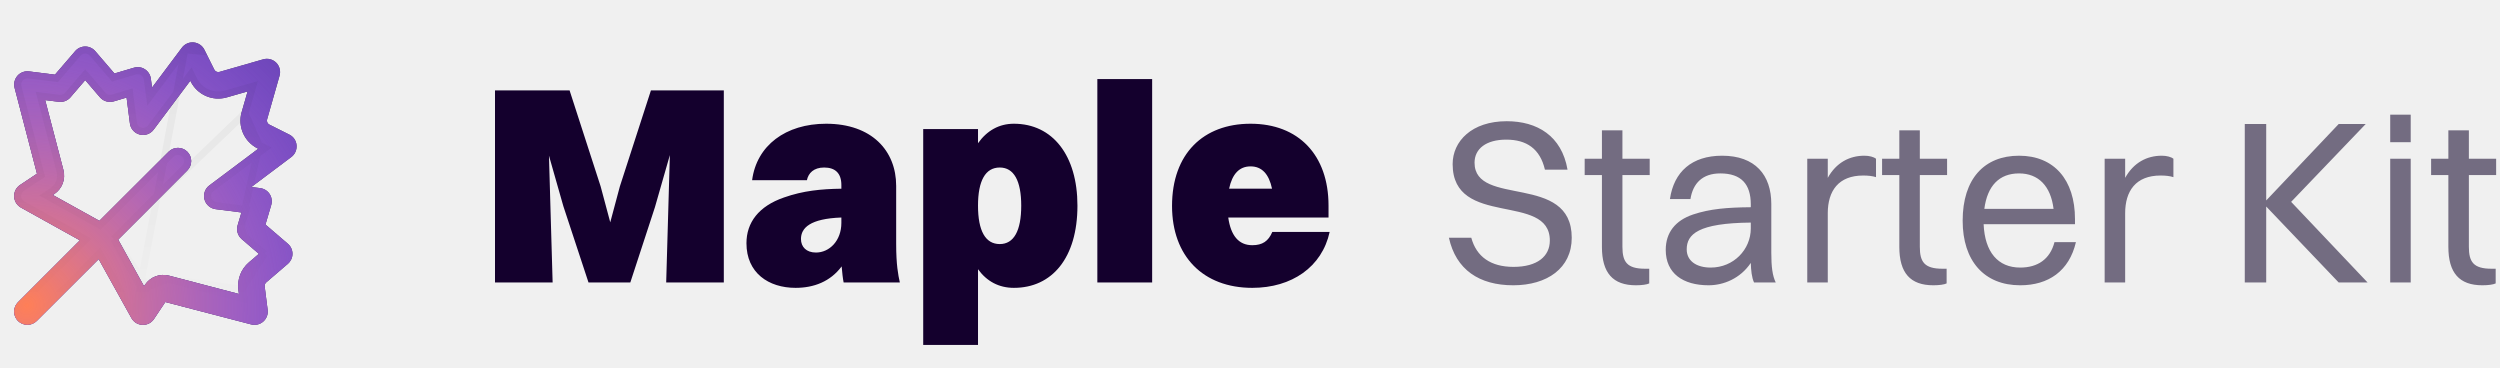
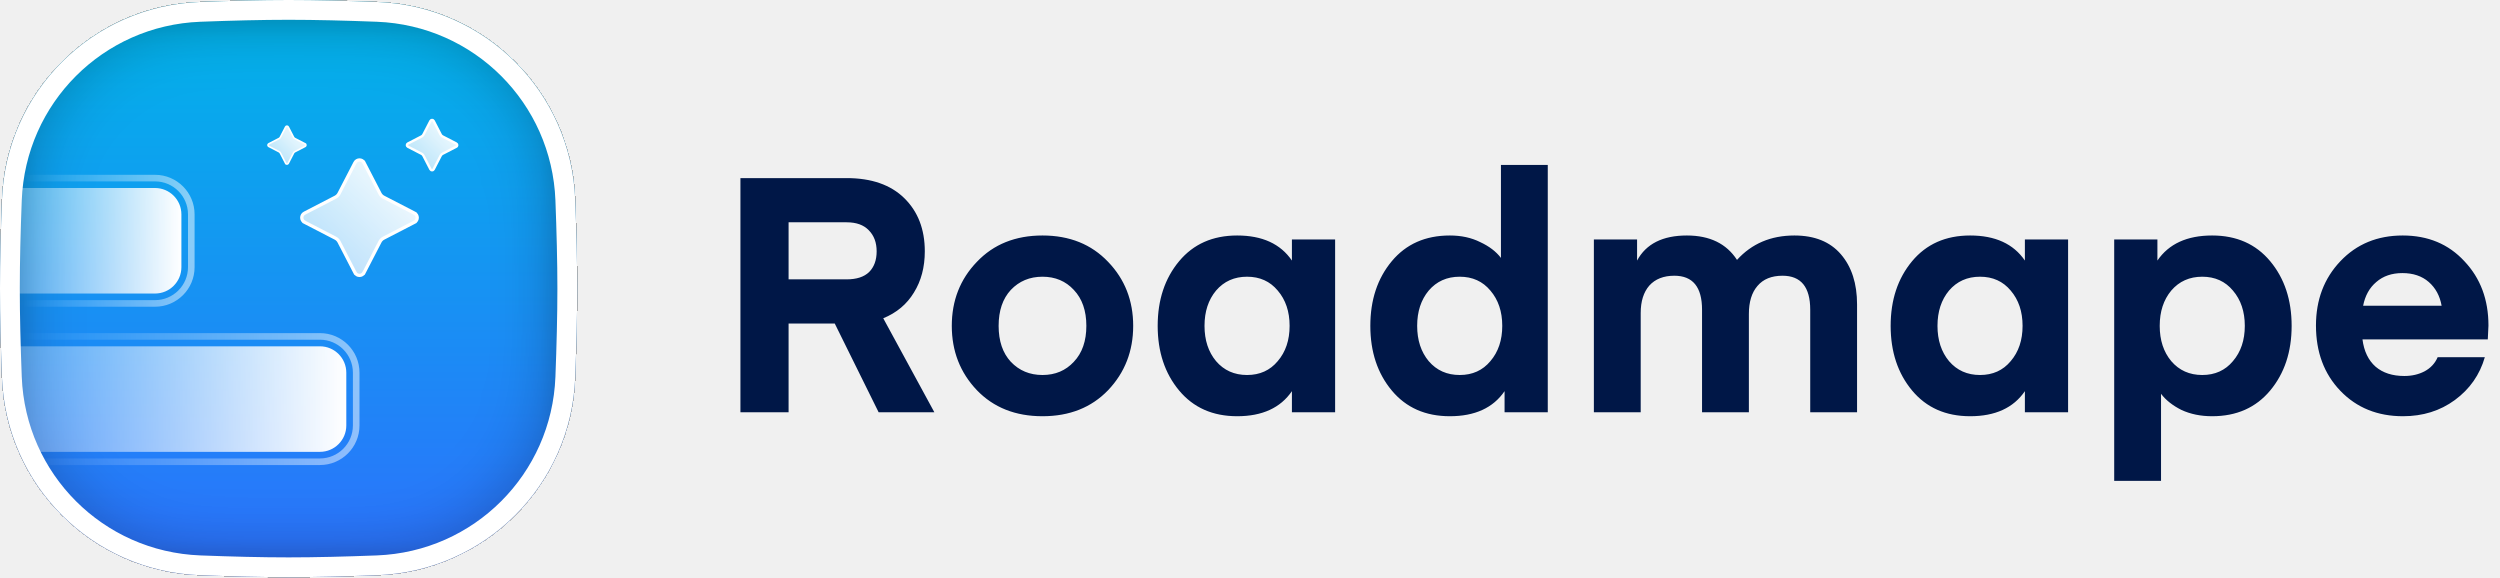
- <svg xmlns="http://www.w3.org/2000/svg" width="177" height="26" viewBox="0 0 177 26" fill="none">
-   <path d="M14.47 3.52C14.325 3.231 14.04 3.036 13.716 3.004C13.392 2.973 13.076 3.114 12.88 3.375L10.763 6.203L10.681 5.574C10.646 5.301 10.494 5.059 10.263 4.907C10.033 4.754 9.748 4.715 9.486 4.793L8.103 5.203L6.744 3.621C6.564 3.414 6.306 3.293 6.033 3.293C5.76 3.293 5.498 3.414 5.322 3.621L3.892 5.285L2.057 5.055C1.748 5.016 1.439 5.133 1.236 5.367C1.033 5.602 0.955 5.918 1.033 6.219L2.619 12.297L1.42 13.098C1.146 13.277 0.99 13.59 1.002 13.914C1.014 14.238 1.197 14.535 1.482 14.695L5.658 17.015L1.275 21.398C0.908 21.765 0.908 22.359 1.275 22.722C1.643 23.085 2.236 23.089 2.6 22.722L6.986 18.343L9.306 22.519C9.466 22.804 9.759 22.988 10.087 22.999C10.415 23.011 10.724 22.855 10.904 22.581L11.704 21.382L17.782 22.968C18.083 23.046 18.403 22.972 18.638 22.765C18.872 22.558 18.989 22.253 18.95 21.945L18.739 20.273C18.728 20.168 18.767 20.066 18.845 19.996L20.38 18.679C20.587 18.5 20.708 18.242 20.708 17.968C20.708 17.695 20.587 17.433 20.38 17.258L18.794 15.898L19.204 14.515C19.282 14.25 19.239 13.969 19.091 13.738C18.942 13.508 18.696 13.355 18.423 13.32L17.798 13.238L20.626 11.117C20.888 10.922 21.024 10.605 20.997 10.281C20.97 9.957 20.774 9.672 20.481 9.527L19.071 8.82C18.939 8.754 18.868 8.598 18.911 8.453L19.794 5.36C19.888 5.032 19.798 4.68 19.556 4.438C19.314 4.196 18.962 4.106 18.634 4.2L15.54 5.09C15.396 5.133 15.243 5.063 15.173 4.93L14.47 3.52ZM8.365 16.965L13.263 12.066C13.63 11.699 13.63 11.105 13.263 10.742C12.896 10.379 12.302 10.375 11.939 10.742L7.037 15.636L3.74 13.805L3.846 13.734C4.4 13.363 4.658 12.684 4.49 12.039L3.197 7.086L4.162 7.207C4.474 7.246 4.787 7.125 4.99 6.887L6.033 5.672L7.076 6.887C7.318 7.168 7.701 7.281 8.056 7.176L8.962 6.906L9.197 8.734C9.244 9.113 9.517 9.426 9.888 9.524C10.259 9.621 10.65 9.484 10.877 9.18L13.474 5.715L13.501 5.77C13.97 6.711 15.044 7.184 16.056 6.895L17.529 6.473L17.107 7.945C16.818 8.957 17.29 10.031 18.232 10.504L18.286 10.531L14.822 13.129C14.517 13.359 14.38 13.75 14.478 14.117C14.575 14.484 14.888 14.758 15.267 14.808L17.095 15.043L16.825 15.949C16.72 16.304 16.833 16.687 17.114 16.929L18.329 17.972L17.622 18.578C17.064 19.054 16.782 19.781 16.876 20.511L16.915 20.812L11.962 19.515C11.318 19.347 10.638 19.605 10.267 20.16L10.197 20.265L8.365 16.965Z" fill="#0D001D" />
-   <path d="M14.47 3.52C14.325 3.231 14.04 3.036 13.716 3.004C13.392 2.973 13.076 3.114 12.88 3.375L10.763 6.203L10.681 5.574C10.646 5.301 10.494 5.059 10.263 4.907C10.033 4.754 9.748 4.715 9.486 4.793L8.103 5.203L6.744 3.621C6.564 3.414 6.306 3.293 6.033 3.293C5.76 3.293 5.498 3.414 5.322 3.621L3.892 5.285L2.057 5.055C1.748 5.016 1.439 5.133 1.236 5.367C1.033 5.602 0.955 5.918 1.033 6.219L2.619 12.297L1.42 13.098C1.146 13.277 0.99 13.59 1.002 13.914C1.014 14.238 1.197 14.535 1.482 14.695L5.658 17.015L1.275 21.398C0.908 21.765 0.908 22.359 1.275 22.722C1.643 23.085 2.236 23.089 2.6 22.722L6.986 18.343L9.306 22.519C9.466 22.804 9.759 22.988 10.087 22.999C10.415 23.011 10.724 22.855 10.904 22.581L11.704 21.382L17.782 22.968C18.083 23.046 18.403 22.972 18.638 22.765C18.872 22.558 18.989 22.253 18.95 21.945L18.739 20.273C18.728 20.168 18.767 20.066 18.845 19.996L20.38 18.679C20.587 18.5 20.708 18.242 20.708 17.968C20.708 17.695 20.587 17.433 20.38 17.258L18.794 15.898L19.204 14.515C19.282 14.25 19.239 13.969 19.091 13.738C18.942 13.508 18.696 13.355 18.423 13.32L17.798 13.238L20.626 11.117C20.888 10.922 21.024 10.605 20.997 10.281C20.97 9.957 20.774 9.672 20.481 9.527L19.071 8.82C18.939 8.754 18.868 8.598 18.911 8.453L19.794 5.36C19.888 5.032 19.798 4.68 19.556 4.438C19.314 4.196 18.962 4.106 18.634 4.2L15.54 5.09C15.396 5.133 15.243 5.063 15.173 4.93L14.47 3.52ZM8.365 16.965L13.263 12.066C13.63 11.699 13.63 11.105 13.263 10.742C12.896 10.379 12.302 10.375 11.939 10.742L7.037 15.636L3.74 13.805L3.846 13.734C4.4 13.363 4.658 12.684 4.49 12.039L3.197 7.086L4.162 7.207C4.474 7.246 4.787 7.125 4.99 6.887L6.033 5.672L7.076 6.887C7.318 7.168 7.701 7.281 8.056 7.176L8.962 6.906L9.197 8.734C9.244 9.113 9.517 9.426 9.888 9.524C10.259 9.621 10.65 9.484 10.877 9.18L13.474 5.715L13.501 5.77C13.97 6.711 15.044 7.184 16.056 6.895L17.529 6.473L17.107 7.945C16.818 8.957 17.29 10.031 18.232 10.504L18.286 10.531L14.822 13.129C14.517 13.359 14.38 13.75 14.478 14.117C14.575 14.484 14.888 14.758 15.267 14.808L17.095 15.043L16.825 15.949C16.72 16.304 16.833 16.687 17.114 16.929L18.329 17.972L17.622 18.578C17.064 19.054 16.782 19.781 16.876 20.511L16.915 20.812L11.962 19.515C11.318 19.347 10.638 19.605 10.267 20.16L10.197 20.265L8.365 16.965Z" fill="url(#paint0_radial_64_8)" />
-   <path d="M14.47 3.52C14.325 3.231 14.04 3.036 13.716 3.004C13.392 2.973 13.076 3.114 12.88 3.375L10.763 6.203L10.681 5.574C10.646 5.301 10.494 5.059 10.263 4.907C10.033 4.754 9.748 4.715 9.486 4.793L8.103 5.203L6.744 3.621C6.564 3.414 6.306 3.293 6.033 3.293C5.76 3.293 5.498 3.414 5.322 3.621L3.892 5.285L2.057 5.055C1.748 5.016 1.439 5.133 1.236 5.367C1.033 5.602 0.955 5.918 1.033 6.219L2.619 12.297L1.42 13.098C1.146 13.277 0.99 13.59 1.002 13.914C1.014 14.238 1.197 14.535 1.482 14.695L5.658 17.015L1.275 21.398C0.908 21.765 0.908 22.359 1.275 22.722C1.643 23.085 2.236 23.089 2.6 22.722L6.986 18.343L9.306 22.519C9.466 22.804 9.759 22.988 10.087 22.999C10.415 23.011 10.724 22.855 10.904 22.581L11.704 21.382L17.782 22.968C18.083 23.046 18.403 22.972 18.638 22.765C18.872 22.558 18.989 22.253 18.95 21.945L18.739 20.273C18.728 20.168 18.767 20.066 18.845 19.996L20.38 18.679C20.587 18.5 20.708 18.242 20.708 17.968C20.708 17.695 20.587 17.433 20.38 17.258L18.794 15.898L19.204 14.515C19.282 14.25 19.239 13.969 19.091 13.738C18.942 13.508 18.696 13.355 18.423 13.32L17.798 13.238L20.626 11.117C20.888 10.922 21.024 10.605 20.997 10.281C20.97 9.957 20.774 9.672 20.481 9.527L19.071 8.82C18.939 8.754 18.868 8.598 18.911 8.453L19.794 5.36C19.888 5.032 19.798 4.68 19.556 4.438C19.314 4.196 18.962 4.106 18.634 4.2L15.54 5.09C15.396 5.133 15.243 5.063 15.173 4.93L14.47 3.52ZM8.365 16.965L13.263 12.066C13.63 11.699 13.63 11.105 13.263 10.742C12.896 10.379 12.302 10.375 11.939 10.742L7.037 15.636L3.74 13.805L3.846 13.734C4.4 13.363 4.658 12.684 4.49 12.039L3.197 7.086L4.162 7.207C4.474 7.246 4.787 7.125 4.99 6.887L6.033 5.672L7.076 6.887C7.318 7.168 7.701 7.281 8.056 7.176L8.962 6.906L9.197 8.734C9.244 9.113 9.517 9.426 9.888 9.524C10.259 9.621 10.65 9.484 10.877 9.18L13.474 5.715L13.501 5.77C13.97 6.711 15.044 7.184 16.056 6.895L17.529 6.473L17.107 7.945C16.818 8.957 17.29 10.031 18.232 10.504L18.286 10.531L14.822 13.129C14.517 13.359 14.38 13.75 14.478 14.117C14.575 14.484 14.888 14.758 15.267 14.808L17.095 15.043L16.825 15.949C16.72 16.304 16.833 16.687 17.114 16.929L18.329 17.972L17.622 18.578C17.064 19.054 16.782 19.781 16.876 20.511L16.915 20.812L11.962 19.515C11.318 19.347 10.638 19.605 10.267 20.16L10.197 20.265L8.365 16.965Z" fill="url(#paint1_radial_64_8)" />
-   <path d="M13.081 3.525L13.08 3.525L10.963 6.353L10.595 6.845L10.515 6.236L10.433 5.607L10.433 5.606C10.407 5.406 10.296 5.228 10.125 5.115C9.958 5.005 9.75 4.975 9.557 5.033L9.557 5.033L8.174 5.443L8.019 5.489L7.914 5.366L6.555 3.785C6.555 3.785 6.555 3.785 6.555 3.785C6.421 3.631 6.231 3.543 6.033 3.543C5.833 3.543 5.641 3.632 5.513 3.783L5.512 3.784L5.512 3.784L4.082 5.448L3.995 5.55L3.861 5.533L2.025 5.303L2.025 5.303C1.799 5.274 1.573 5.36 1.425 5.531C1.274 5.705 1.218 5.937 1.275 6.156C1.275 6.156 1.275 6.156 1.275 6.156L2.861 12.234L2.906 12.406L2.758 12.505L1.559 13.305L1.557 13.306C1.359 13.437 1.243 13.666 1.252 13.905C1.26 14.14 1.394 14.358 1.604 14.477C1.605 14.477 1.605 14.477 1.605 14.477L5.779 16.797L6.069 16.958L5.835 17.192L1.452 21.575C1.182 21.845 1.183 22.279 1.451 22.544C1.723 22.813 2.158 22.813 2.422 22.546L2.423 22.545L6.809 18.166L7.044 17.933L7.205 18.222L9.524 22.396C9.524 22.397 9.524 22.397 9.524 22.397L13.081 3.525ZM13.081 3.525C13.224 3.333 13.455 3.23 13.692 3.253C13.931 3.276 14.14 3.42 14.246 3.631L13.081 3.525ZM8.055 16.921L8.188 16.788L13.086 11.89C13.356 11.62 13.355 11.185 13.087 10.92C12.816 10.651 12.38 10.652 12.117 10.918L12.116 10.919L7.213 15.813L7.08 15.947L6.915 15.855L3.619 14.023L3.26 13.824L3.601 13.597L3.707 13.526C4.173 13.214 4.389 12.644 4.248 12.102L2.955 7.149L2.862 6.792L3.228 6.838L4.193 6.959C4.193 6.959 4.193 6.959 4.193 6.959C4.422 6.988 4.652 6.899 4.8 6.725L4.8 6.724L5.843 5.509L6.033 5.288L6.223 5.509L7.265 6.724C7.265 6.724 7.265 6.724 7.266 6.724C7.444 6.931 7.725 7.014 7.985 6.936C7.985 6.936 7.985 6.936 7.985 6.936L8.891 6.667L9.173 6.583L9.21 6.875L9.445 8.703L9.445 8.704C9.479 8.981 9.679 9.21 9.952 9.282C10.225 9.354 10.511 9.253 10.676 9.031L10.676 9.03L13.274 5.565L13.517 5.241L13.698 5.603L13.725 5.658L13.725 5.658C14.14 6.492 15.091 6.91 15.987 6.654L17.46 6.233L17.893 6.108L17.769 6.542L17.347 8.014L8.055 16.921ZM8.055 16.921L8.146 17.086L9.978 20.387L10.177 20.745L10.405 20.404L10.475 20.299M8.055 16.921L10.475 20.299M10.475 20.299L10.475 20.298C10.787 19.832 11.358 19.616 11.899 19.757L10.475 20.299ZM18.344 10.28L18.398 10.308L18.76 10.489L18.436 10.731L14.972 13.328C14.972 13.328 14.972 13.328 14.972 13.328C14.748 13.498 14.648 13.785 14.719 14.053C14.791 14.321 15.02 14.523 15.299 14.56C15.3 14.56 15.3 14.561 15.3 14.561L17.127 14.795L17.418 14.832L17.334 15.114L17.065 16.02L18.344 10.28ZM18.344 10.28C17.509 9.862 17.091 8.91 17.347 8.014L18.344 10.28ZM18.713 17.973L18.492 18.162L17.785 18.768L17.785 18.768C17.29 19.19 17.041 19.832 17.124 20.479L18.713 17.973ZM18.713 17.973L18.492 17.783M18.713 17.973L18.492 17.783M18.492 17.783L17.278 16.74C17.277 16.74 17.277 16.74 17.277 16.74M18.492 17.783L17.277 16.74M17.277 16.74C17.07 16.561 16.988 16.281 17.065 16.02L17.277 16.74ZM11.899 19.757L16.852 21.054L17.211 21.148L17.163 20.78L17.124 20.479L11.899 19.757Z" stroke="url(#paint2_linear_64_8)" stroke-opacity="0.05" stroke-width="0.5" />
-   <path d="M35.046 20V6.4H40.326L42.526 13.2L43.206 15.74L43.886 13.2L46.086 6.4H51.246V20H47.166L47.426 10.98L46.366 14.68L44.626 20H41.666L39.886 14.6L38.866 11.02L39.126 20H35.046ZM57.129 12.76H53.249C53.569 10.3 55.629 8.76 58.489 8.76C61.709 8.76 63.449 10.66 63.449 13.16V17.26C63.449 18.76 63.589 19.46 63.709 20H59.729C59.669 19.7 59.629 19.32 59.589 18.86C58.789 19.94 57.609 20.38 56.329 20.38C54.409 20.38 52.849 19.32 52.849 17.22C52.849 15.76 53.709 14.6 55.509 13.98C56.869 13.5 58.149 13.38 59.569 13.36V13.1C59.569 12.26 59.129 11.86 58.349 11.86C57.609 11.86 57.229 12.26 57.129 12.76ZM56.709 16.92C56.709 17.48 57.089 17.88 57.769 17.88C58.729 17.88 59.569 17.04 59.569 15.78V15.4C57.349 15.48 56.709 16.14 56.709 16.92ZM69.243 24.42H65.363V9.14H69.243V10.14C69.883 9.24 70.743 8.76 71.783 8.76C74.523 8.76 76.283 11 76.283 14.56C76.283 18.26 74.483 20.38 71.783 20.38C70.723 20.38 69.863 19.92 69.243 19.06V24.42ZM70.783 11.86C69.763 11.86 69.243 12.8 69.243 14.56C69.243 16.34 69.763 17.28 70.783 17.28C71.783 17.28 72.303 16.34 72.303 14.56C72.303 12.8 71.783 11.86 70.783 11.86ZM77.692 20V5.6H81.572V20H77.692ZM94.14 16.42C93.6 18.9 91.46 20.38 88.66 20.38C85.18 20.38 82.98 18.14 82.98 14.58C82.98 10.88 85.2 8.76 88.54 8.76C91.92 8.76 94.06 10.96 94.06 14.56V15.4H86.96C87.14 16.68 87.7 17.36 88.66 17.36C89.38 17.36 89.8 17.08 90.08 16.42H94.14ZM88.54 11.78C87.74 11.78 87.24 12.32 87.02 13.36H90.06C89.84 12.32 89.34 11.78 88.54 11.78Z" fill="#14002D" />
-   <path d="M104.398 11.519C104.398 14.687 111.279 12.229 111.279 16.832C111.279 18.994 109.53 20.198 107.137 20.198C104.728 20.198 103.078 19.093 102.583 16.832H104.167C104.53 18.169 105.537 18.895 107.154 18.895C108.837 18.895 109.728 18.152 109.728 17.03C109.728 13.598 102.847 16.155 102.847 11.618C102.847 10.001 104.2 8.582 106.675 8.582C108.837 8.582 110.569 9.621 110.982 12.014H109.381C109.035 10.529 108.078 9.886 106.642 9.886C105.223 9.886 104.398 10.529 104.398 11.519ZM113.416 17.476V12.393H112.195V11.239H113.416V9.226H114.868V11.239H116.799V12.393H114.868V17.476C114.868 18.532 115.182 19.026 116.469 19.026H116.766V20.066C116.601 20.148 116.238 20.198 115.825 20.198C114.192 20.198 113.416 19.323 113.416 17.476ZM119.683 14.093H118.231C118.511 12.162 119.782 11.024 121.927 11.024C124.27 11.024 125.408 12.393 125.408 14.44V17.888C125.408 18.895 125.491 19.521 125.722 20H124.187C124.022 19.654 123.973 19.142 123.956 18.614C123.214 19.72 122.026 20.198 120.97 20.198C119.155 20.198 117.934 19.357 117.934 17.69C117.934 16.485 118.594 15.611 119.881 15.182C121.069 14.786 122.273 14.687 123.956 14.671V14.473C123.956 13.053 123.296 12.278 121.795 12.278C120.541 12.278 119.864 12.971 119.683 14.093ZM119.419 17.657C119.419 18.465 120.095 18.944 121.118 18.944C122.735 18.944 123.956 17.674 123.956 16.172V15.759C120.227 15.793 119.419 16.584 119.419 17.657ZM127.954 20V11.239H129.406V12.591C130 11.519 130.94 11.024 131.996 11.024C132.343 11.024 132.656 11.107 132.821 11.239V12.542C132.574 12.46 132.26 12.427 131.914 12.427C130.165 12.427 129.406 13.515 129.406 15.1V20H127.954ZM134.472 17.476V12.393H133.251V11.239H134.472V9.226H135.924V11.239H137.854V12.393H135.924V17.476C135.924 18.532 136.237 19.026 137.524 19.026H137.821V20.066C137.656 20.148 137.293 20.198 136.881 20.198C135.247 20.198 134.472 19.323 134.472 17.476ZM146.975 17.145C146.497 19.192 145.028 20.198 143.032 20.198C140.491 20.198 138.956 18.482 138.956 15.627C138.956 12.658 140.491 11.024 142.949 11.024C145.424 11.024 146.909 12.723 146.909 15.512V15.875H140.441C140.524 17.838 141.448 18.944 143.032 18.944C144.269 18.944 145.144 18.35 145.457 17.145H146.975ZM142.949 12.278C141.547 12.278 140.705 13.152 140.491 14.786H145.391C145.193 13.169 144.319 12.278 142.949 12.278ZM149.009 20V11.239H150.461V12.591C151.055 11.519 151.996 11.024 153.052 11.024C153.398 11.024 153.712 11.107 153.877 11.239V12.542C153.629 12.46 153.316 12.427 152.969 12.427C151.22 12.427 150.461 13.515 150.461 15.1V20H149.009ZM158.93 20V8.78H160.448V14.192L165.579 8.78H167.493L162.213 14.291L167.625 20H165.579L160.448 14.621V20H158.93ZM169.227 10.067V8.12H170.679V10.067H169.227ZM169.227 20V11.239H170.679V20H169.227ZM173.344 17.476V12.393H172.123V11.239H173.344V9.226H174.796V11.239H176.727V12.393H174.796V17.476C174.796 18.532 175.11 19.026 176.397 19.026H176.694V20.066C176.529 20.148 176.166 20.198 175.753 20.198C174.12 20.198 173.344 19.323 173.344 17.476Z" fill="#0D0027" fill-opacity="0.55" />
+ <svg xmlns="http://www.w3.org/2000/svg" width="1516" height="350" viewBox="0 0 1516 350" fill="none">
+   <path d="M566.6 250H532.8L506.2 196.2H478.2V250H449V108H513.4C528.467 108 540.133 112.067 548.4 120.2C556.667 128.333 560.8 139.067 560.8 152.4C560.8 162 558.6 170.333 554.2 177.4C549.933 184.467 543.733 189.667 535.6 193L566.6 250ZM527 165C530.067 161.933 531.6 157.733 531.6 152.4C531.6 147.067 530 142.8 526.8 139.6C523.733 136.4 519.267 134.8 513.4 134.8H478.2V169.4H513.4C519.4 169.4 523.933 167.933 527 165ZM671.966 236.6C661.832 247.133 648.566 252.4 632.166 252.4C615.766 252.4 602.499 247.133 592.366 236.6C582.232 225.933 577.166 212.933 577.166 197.6C577.166 182.267 582.232 169.333 592.366 158.8C602.499 148.133 615.766 142.8 632.166 142.8C648.566 142.8 661.832 148.133 671.966 158.8C682.099 169.333 687.166 182.267 687.166 197.6C687.166 212.933 682.099 225.933 671.966 236.6ZM612.966 175.8C608.032 181.133 605.566 188.4 605.566 197.6C605.566 206.8 608.032 214.067 612.966 219.4C618.032 224.733 624.432 227.4 632.166 227.4C639.899 227.4 646.232 224.733 651.166 219.4C656.232 214.067 658.766 206.8 658.766 197.6C658.766 188.4 656.232 181.133 651.166 175.8C646.232 170.467 639.899 167.8 632.166 167.8C624.432 167.8 618.032 170.467 612.966 175.8ZM783.417 145.2H809.617V250H783.417V237.2C776.484 247.333 765.417 252.4 750.217 252.4C735.417 252.4 723.684 247.2 715.017 236.8C706.351 226.4 702.017 213.333 702.017 197.6C702.017 181.867 706.351 168.8 715.017 158.4C723.684 148 735.417 142.8 750.217 142.8C765.417 142.8 776.484 147.867 783.417 158V145.2ZM774.817 219C779.617 213.4 782.017 206.267 782.017 197.6C782.017 188.933 779.617 181.8 774.817 176.2C770.151 170.6 763.951 167.8 756.217 167.8C748.484 167.8 742.217 170.6 737.417 176.2C732.751 181.8 730.417 188.933 730.417 197.6C730.417 206.267 732.751 213.4 737.417 219C742.217 224.6 748.484 227.4 756.217 227.4C763.951 227.4 770.151 224.6 774.817 219ZM910.17 156.4V100H938.57V250H912.37V237.2C905.437 247.333 894.37 252.4 879.17 252.4C864.37 252.4 852.637 247.2 843.97 236.8C835.304 226.4 830.97 213.333 830.97 197.6C830.97 181.867 835.304 168.8 843.97 158.4C852.637 148 864.37 142.8 879.17 142.8C886.104 142.8 892.237 144.133 897.57 146.8C903.037 149.333 907.237 152.533 910.17 156.4ZM903.77 219C908.57 213.4 910.97 206.267 910.97 197.6C910.97 188.933 908.57 181.8 903.77 176.2C899.104 170.6 892.904 167.8 885.17 167.8C877.437 167.8 871.17 170.6 866.37 176.2C861.704 181.8 859.37 188.933 859.37 197.6C859.37 206.267 861.704 213.4 866.37 219C871.17 224.6 877.437 227.4 885.17 227.4C892.904 227.4 899.104 224.6 903.77 219ZM1060.52 190.4V250H1032.12V187.8C1032.12 174.067 1026.52 167.2 1015.32 167.2C1008.79 167.2 1003.72 169.2 1000.12 173.2C996.657 177.2 994.923 182.733 994.923 189.8V250H966.523V145.2H992.723V158C998.19 147.867 1008.26 142.8 1022.92 142.8C1036.79 142.8 1046.92 147.733 1053.32 157.6C1062.26 147.733 1073.86 142.8 1088.12 142.8C1100.39 142.8 1109.79 146.6 1116.32 154.2C1122.86 161.8 1126.12 171.933 1126.12 184.6V250H1097.72V187.8C1097.72 174.067 1092.12 167.2 1080.92 167.2C1074.26 167.2 1069.19 169.267 1065.72 173.4C1062.26 177.4 1060.52 183.067 1060.52 190.4ZM1227.89 145.2H1254.09V250H1227.89V237.2C1220.96 247.333 1209.89 252.4 1194.69 252.4C1179.89 252.4 1168.16 247.2 1159.49 236.8C1150.83 226.4 1146.49 213.333 1146.49 197.6C1146.49 181.867 1150.83 168.8 1159.49 158.4C1168.16 148 1179.89 142.8 1194.69 142.8C1209.89 142.8 1220.96 147.867 1227.89 158V145.2ZM1219.29 219C1224.09 213.4 1226.49 206.267 1226.49 197.6C1226.49 188.933 1224.09 181.8 1219.29 176.2C1214.63 170.6 1208.43 167.8 1200.69 167.8C1192.96 167.8 1186.69 170.6 1181.89 176.2C1177.23 181.8 1174.89 188.933 1174.89 197.6C1174.89 206.267 1177.23 213.4 1181.89 219C1186.69 224.6 1192.96 227.4 1200.69 227.4C1208.43 227.4 1214.63 224.6 1219.29 219ZM1310.45 238.8V291.6H1282.05V145.2H1308.25V158C1315.18 147.867 1326.25 142.8 1341.45 142.8C1356.25 142.8 1367.98 148 1376.65 158.4C1385.31 168.8 1389.65 181.867 1389.65 197.6C1389.65 213.333 1385.31 226.4 1376.65 236.8C1367.98 247.2 1356.25 252.4 1341.45 252.4C1334.51 252.4 1328.31 251.133 1322.85 248.6C1317.51 245.933 1313.38 242.667 1310.45 238.8ZM1316.65 176.2C1311.98 181.8 1309.65 188.933 1309.65 197.6C1309.65 206.267 1311.98 213.4 1316.65 219C1321.45 224.6 1327.71 227.4 1335.45 227.4C1343.18 227.4 1349.38 224.6 1354.05 219C1358.85 213.4 1361.25 206.267 1361.25 197.6C1361.25 188.933 1358.85 181.8 1354.05 176.2C1349.38 170.6 1343.18 167.8 1335.45 167.8C1327.71 167.8 1321.45 170.6 1316.65 176.2ZM1508.6 205.8H1432.6C1433.53 213 1436.2 218.533 1440.6 222.4C1445 226.133 1450.8 228 1458 228C1462.53 228 1466.6 227.067 1470.2 225.2C1473.93 223.2 1476.6 220.333 1478.2 216.6H1506.8C1503.73 227.267 1497.67 235.933 1488.6 242.6C1479.67 249.133 1469.2 252.4 1457.2 252.4C1441.73 252.4 1429.07 247.267 1419.2 237C1409.33 226.733 1404.4 213.533 1404.4 197.4C1404.4 181.8 1409.33 168.8 1419.2 158.4C1429.07 148 1441.67 142.8 1457 142.8C1472.33 142.8 1484.8 148 1494.4 158.4C1504.13 168.667 1509 181.667 1509 197.4L1508.6 205.8ZM1456.8 165.6C1450.4 165.6 1445.13 167.4 1441 171C1436.87 174.467 1434.2 179.267 1433 185.4H1480.6C1479.53 179.4 1476.93 174.6 1472.8 171C1468.67 167.4 1463.33 165.6 1456.8 165.6Z" fill="#001747" />
+   <g filter="url(#filter0_i_4_83)">
+     <path d="M1.204 121.031C3.705 55.786 55.786 3.705 121.031 1.204C139.861 0.482 158.58 0 175 0C191.42 0 210.139 0.482 228.969 1.204C294.214 3.705 346.295 55.786 348.796 121.031C349.518 139.861 350 158.58 350 175C350 191.42 349.518 210.139 348.796 228.969C346.295 294.214 294.214 346.295 228.969 348.796C210.139 349.518 191.42 350 175 350C158.58 350 139.861 349.518 121.031 348.796C55.786 346.295 3.705 294.214 1.204 228.969C0.482 210.139 0 191.42 0 175C0 158.58 0.482 139.861 1.204 121.031Z" fill="url(#paint0_linear_4_83)" />
+   </g>
+   <path d="M7.199 121.26C9.581 59.149 59.149 9.581 121.26 7.199C140.05 6.479 158.686 6 175 6C191.314 6 209.95 6.479 228.74 7.199C290.851 9.581 340.419 59.149 342.801 121.26C343.521 140.05 344 158.686 344 175C344 191.314 343.521 209.95 342.801 228.74C340.419 290.851 290.851 340.419 228.74 342.801C209.95 343.521 191.314 344 175 344C158.686 344 140.05 343.521 121.261 342.801C59.149 340.419 9.581 290.851 7.199 228.74C6.479 209.95 6 191.314 6 175C6 158.686 6.479 140.05 7.199 121.26Z" stroke="white" stroke-width="12" />
+   <path d="M12 210H194C202.837 210 210 217.163 210 226V258C210 266.837 202.837 274 194 274H12V210Z" fill="url(#paint1_linear_4_83)" />
+   <path d="M14 204H12V206V278V280H14H194C206.15 280 216 270.15 216 258V226C216 213.85 206.15 204 194 204H14Z" stroke="url(#paint2_linear_4_83)" stroke-opacity="0.5" stroke-width="4" />
+   <path d="M10 114H94C102.837 114 110 121.163 110 130V162C110 170.837 102.837 178 94 178H10V114Z" fill="url(#paint3_linear_4_83)" />
+   <path d="M14 108H12V110V182V184H14H94C106.15 184 116 174.15 116 162V130C116 117.85 106.15 108 94 108H14Z" stroke="url(#paint4_linear_4_83)" stroke-opacity="0.5" stroke-width="4" />
+   <g clip-path="url(#clip0_4_83)">
+     <path d="M251.334 134.736L251.794 135.624L251.334 134.736L232.602 144.422C232.602 144.422 232.602 144.422 232.602 144.422C231.667 144.905 230.905 145.667 230.422 146.602C230.422 146.602 230.422 146.602 230.422 146.602L220.736 165.334L221.624 165.794L220.736 165.334C219.588 167.555 216.412 167.555 215.264 165.334L214.39 165.786L215.264 165.334L205.578 146.602C205.578 146.602 205.578 146.602 205.578 146.602C205.095 145.667 204.333 144.905 203.398 144.422L184.666 134.736L184.206 135.624L184.666 134.736C182.445 133.588 182.445 130.412 184.666 129.264L203.398 119.578L203.398 119.578C204.333 119.095 205.095 118.333 205.578 117.398L205.578 117.398L215.264 98.666C216.412 96.445 219.588 96.445 220.736 98.666L221.624 98.206L220.736 98.666L230.422 117.398C230.905 118.333 231.667 119.095 232.602 119.578C232.602 119.578 232.602 119.578 232.602 119.578L251.334 129.264L251.786 128.39L251.334 129.264C253.555 130.412 253.555 133.588 251.334 134.736Z" fill="url(#paint5_linear_4_83)" stroke="white" stroke-width="2" />
+   </g>
+   <g clip-path="url(#clip1_4_83)">
+     <path d="M276.675 87.055L276.675 87.055C277.442 87.452 277.442 88.548 276.675 88.945L276.675 88.945L268.349 93.249C267.878 93.493 267.493 93.878 267.249 94.349L262.945 102.675L262.945 102.675C262.548 103.442 261.452 103.442 261.055 102.675L261.055 102.675L256.751 94.349C256.507 93.878 256.122 93.493 255.651 93.249L247.325 88.945C246.558 88.548 246.558 87.452 247.325 87.055L255.651 82.751L255.651 82.751C256.122 82.507 256.507 82.122 256.75 81.651L256.751 81.651L261.055 73.325C261.452 72.558 262.548 72.558 262.945 73.325L267.249 81.651C267.493 82.122 267.878 82.507 268.349 82.751L276.675 87.055Z" fill="url(#paint6_linear_4_83)" stroke="white" stroke-width="1.5" />
+   </g>
+   <g clip-path="url(#clip2_4_83)">
+     <path d="M185.035 88.764L185.035 88.764L178.791 91.993C178.448 92.169 178.17 92.448 177.993 92.791L174.764 99.035L174.764 99.035C174.443 99.655 173.557 99.655 173.236 99.035L172.792 99.264L173.236 99.035L170.007 92.791C170.007 92.791 170.007 92.791 170.007 92.791C169.83 92.448 169.552 92.169 169.209 91.993C169.209 91.993 169.209 91.993 169.209 91.993L162.965 88.764C162.345 88.443 162.345 87.557 162.965 87.236L169.209 84.007L169.209 84.007C169.552 83.83 169.83 83.552 170.007 83.209L170.007 83.209L173.236 76.965C173.557 76.345 174.443 76.345 174.764 76.965L177.993 83.209C177.993 83.209 177.993 83.209 177.993 83.209C178.17 83.552 178.448 83.83 178.791 84.007C178.791 84.007 178.791 84.007 178.791 84.007L185.035 87.236L185.265 86.792L185.035 87.236C185.655 87.557 185.655 88.443 185.035 88.764Z" fill="url(#paint7_linear_4_83)" stroke="white" />
+   </g>
  <defs>
-     <radialGradient id="paint0_radial_64_8" cx="0" cy="0" r="1" gradientUnits="userSpaceOnUse" gradientTransform="translate(1 23) rotate(-47.3271) scale(79.1336 79.1337)">
-       <stop stop-color="#9563FF" />
-       <stop offset="1" stop-color="#9563FF" stop-opacity="0" />
-     </radialGradient>
-     <radialGradient id="paint1_radial_64_8" cx="0" cy="0" r="1" gradientUnits="userSpaceOnUse" gradientTransform="translate(1.90911 21.6364) rotate(-41.7101) scale(28.0094 28.0093)">
-       <stop stop-color="#FF7F57" />
-       <stop offset="1" stop-color="#9563FF" stop-opacity="0" />
-     </radialGradient>
-     <linearGradient id="paint2_linear_64_8" x1="11" y1="3" x2="11" y2="23" gradientUnits="userSpaceOnUse">
-       <stop />
-       <stop offset="1" stop-opacity="0" />
+     <filter id="filter0_i_4_83" x="0" y="0" width="350" height="350" filterUnits="userSpaceOnUse" color-interpolation-filters="sRGB">
+       <feFlood flood-opacity="0" result="BackgroundImageFix" />
+       <feBlend mode="normal" in="SourceGraphic" in2="BackgroundImageFix" result="shape" />
+       <feColorMatrix in="SourceAlpha" type="matrix" values="0 0 0 0 0 0 0 0 0 0 0 0 0 0 0 0 0 0 127 0" result="hardAlpha" />
+       <feOffset />
+       <feGaussianBlur stdDeviation="24" />
+       <feComposite in2="hardAlpha" operator="arithmetic" k2="-1" k3="1" />
+       <feColorMatrix type="matrix" values="0 0 0 0 0 0 0 0 0 0 0 0 0 0 0 0 0 0 0.4 0" />
+       <feBlend mode="normal" in2="shape" result="effect1_innerShadow_4_83" />
+     </filter>
+     <linearGradient id="paint0_linear_4_83" x1="175" y1="0" x2="175" y2="350" gradientUnits="userSpaceOnUse">
+       <stop stop-color="#00B5E9" />
+       <stop offset="1" stop-color="#2D70FD" />
    </linearGradient>
+     <linearGradient id="paint1_linear_4_83" x1="210" y1="242" x2="12" y2="242" gradientUnits="userSpaceOnUse">
+       <stop stop-color="white" />
+       <stop offset="1" stop-color="white" stop-opacity="0.25" />
+     </linearGradient>
+     <linearGradient id="paint2_linear_4_83" x1="216.116" y1="240.071" x2="13.996" y2="241.378" gradientUnits="userSpaceOnUse">
+       <stop stop-color="white" />
+       <stop offset="1" stop-color="white" stop-opacity="0" />
+     </linearGradient>
+     <linearGradient id="paint3_linear_4_83" x1="110" y1="146" x2="10" y2="146" gradientUnits="userSpaceOnUse">
+       <stop stop-color="white" />
+       <stop offset="1" stop-color="white" stop-opacity="0.25" />
+     </linearGradient>
+     <linearGradient id="paint4_linear_4_83" x1="115.058" y1="144.071" x2="13.995" y2="144.398" gradientUnits="userSpaceOnUse">
+       <stop stop-color="white" />
+       <stop offset="1" stop-color="white" stop-opacity="0" />
+     </linearGradient>
+     <linearGradient id="paint5_linear_4_83" x1="254" y1="96" x2="182" y2="168" gradientUnits="userSpaceOnUse">
+       <stop stop-color="white" />
+       <stop offset="1" stop-color="white" stop-opacity="0.65" />
+     </linearGradient>
+     <linearGradient id="paint6_linear_4_83" x1="278" y1="72" x2="246" y2="104" gradientUnits="userSpaceOnUse">
+       <stop stop-color="white" />
+       <stop offset="1" stop-color="white" stop-opacity="0.65" />
+     </linearGradient>
+     <linearGradient id="paint7_linear_4_83" x1="186" y1="76" x2="162" y2="100" gradientUnits="userSpaceOnUse">
+       <stop stop-color="white" />
+       <stop offset="1" stop-color="white" stop-opacity="0.65" />
+     </linearGradient>
+     <clipPath id="clip0_4_83">
+       <rect width="72" height="72" fill="white" transform="translate(182 96)" />
+     </clipPath>
+     <clipPath id="clip1_4_83">
+       <rect width="32" height="32" fill="white" transform="translate(246 72)" />
+     </clipPath>
+     <clipPath id="clip2_4_83">
+       <rect width="24" height="24" fill="white" transform="translate(162 76)" />
+     </clipPath>
  </defs>
</svg>
